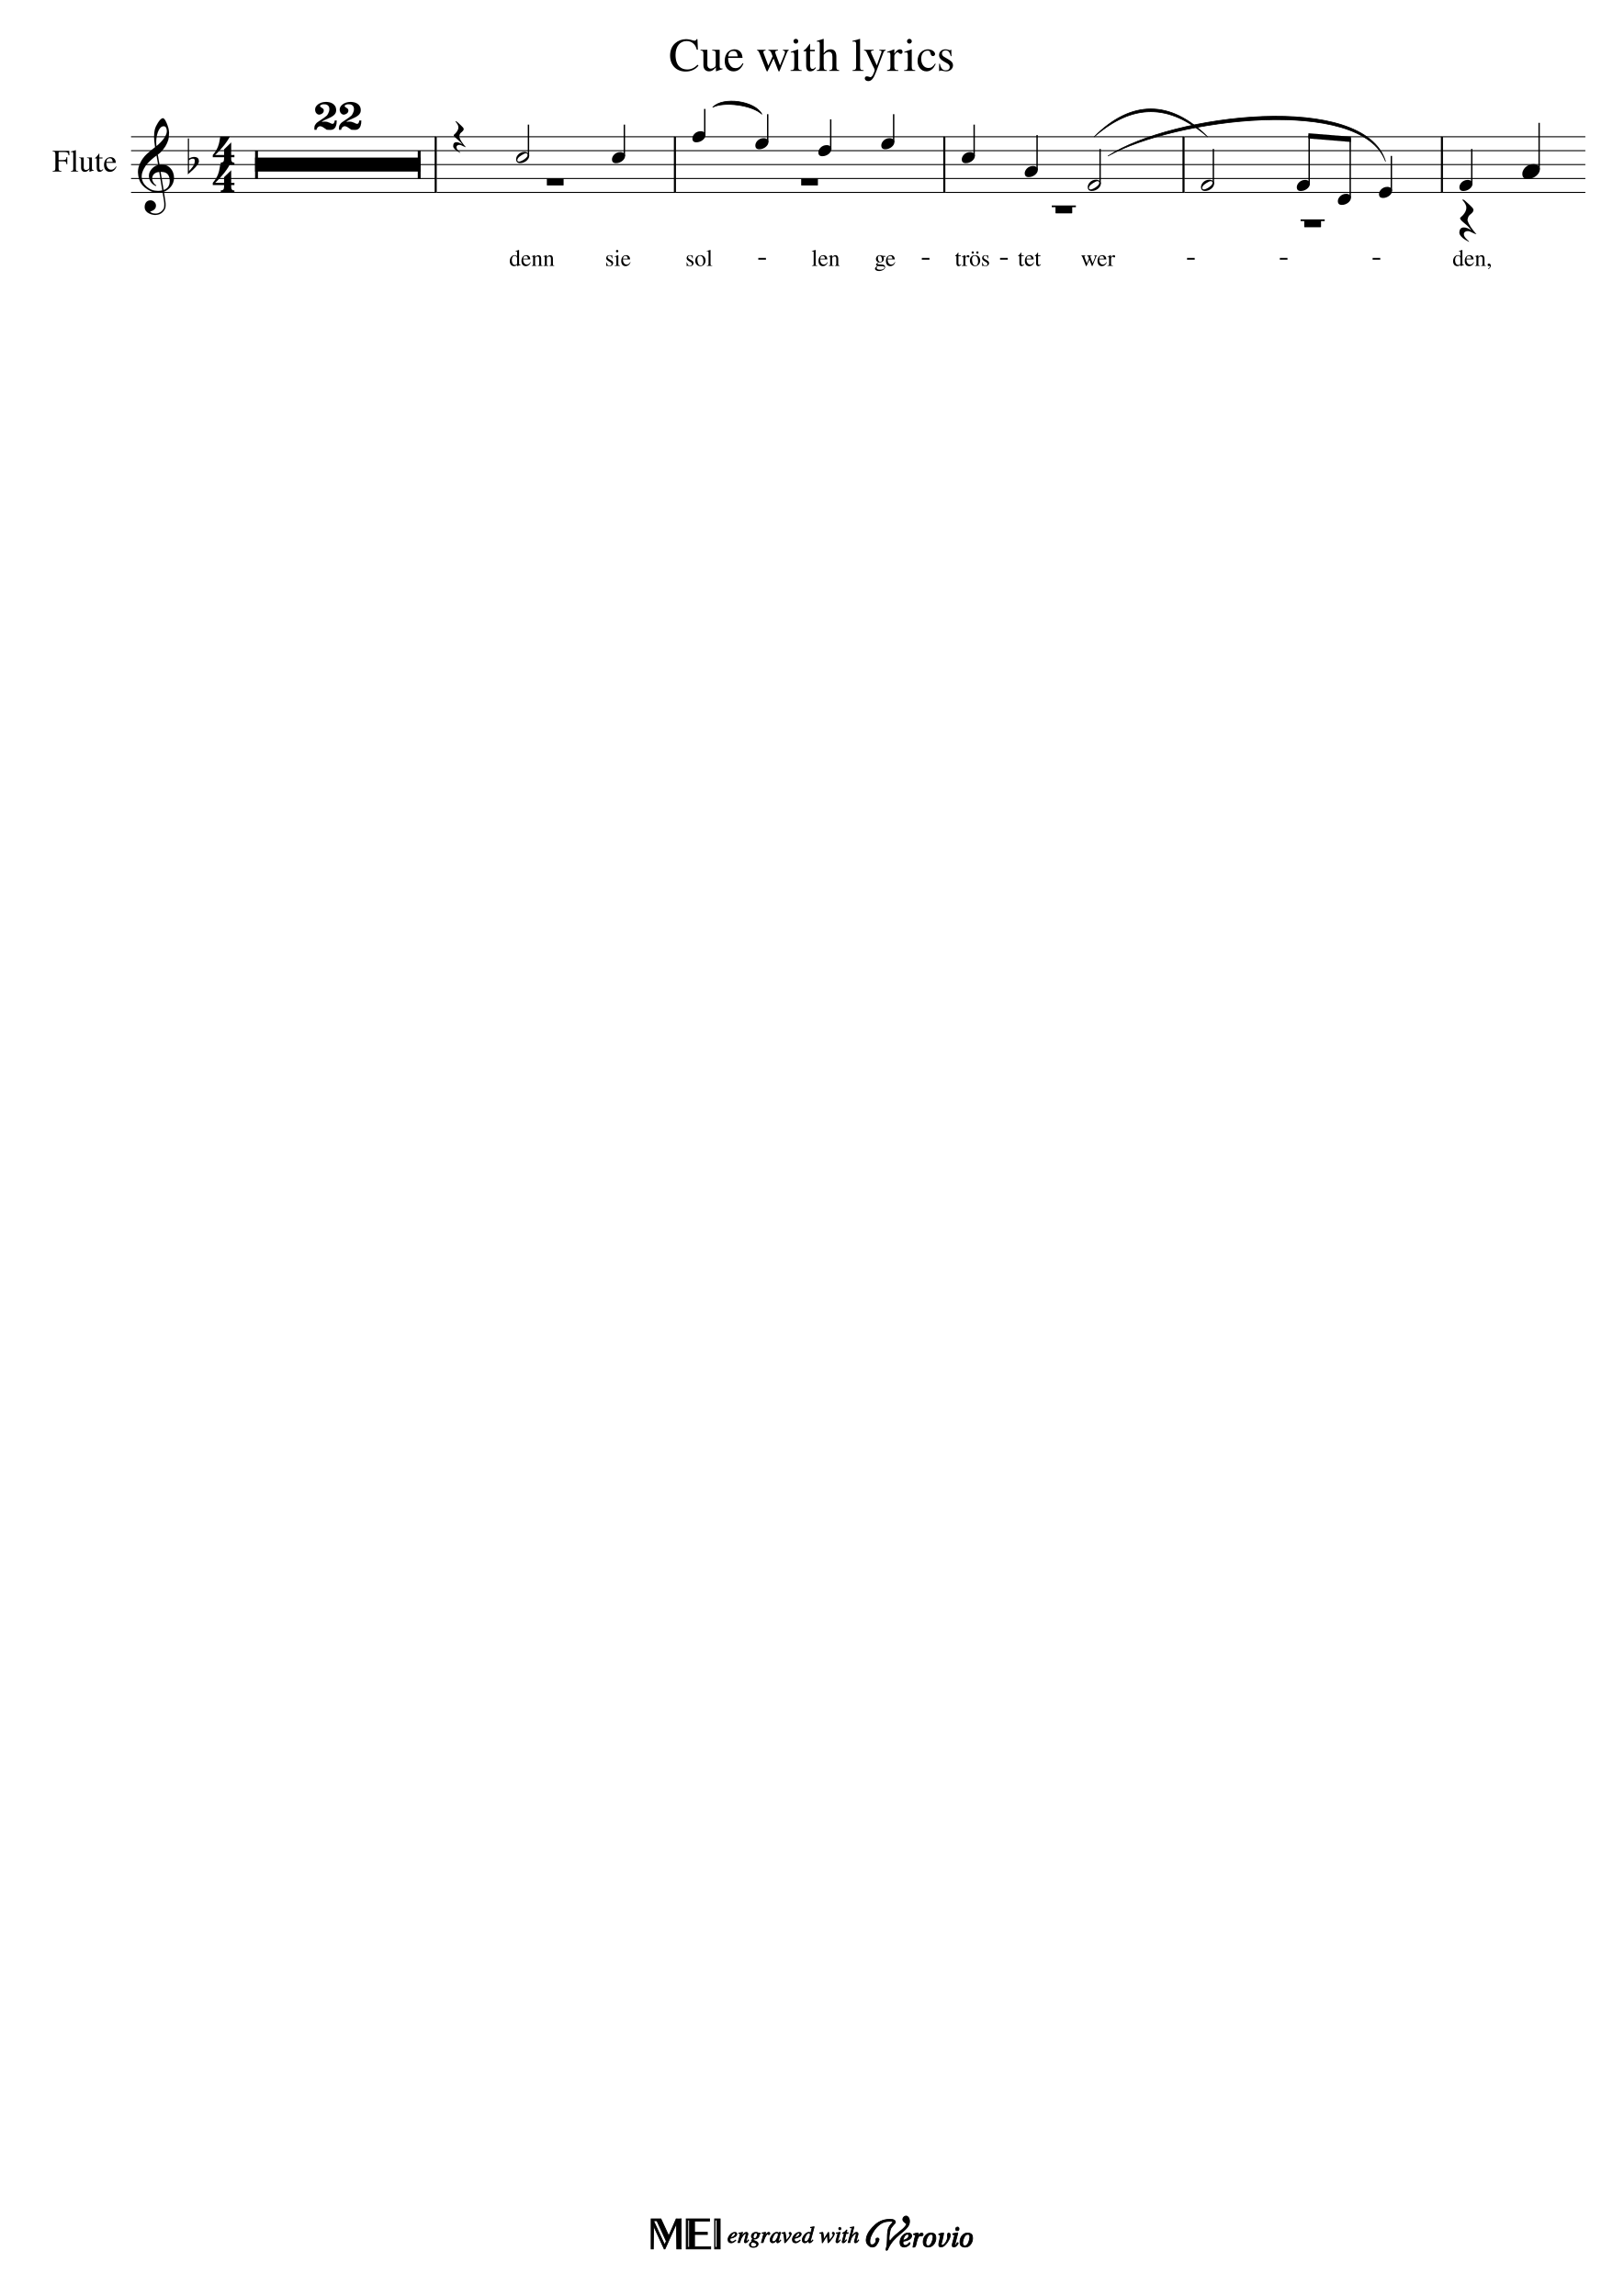
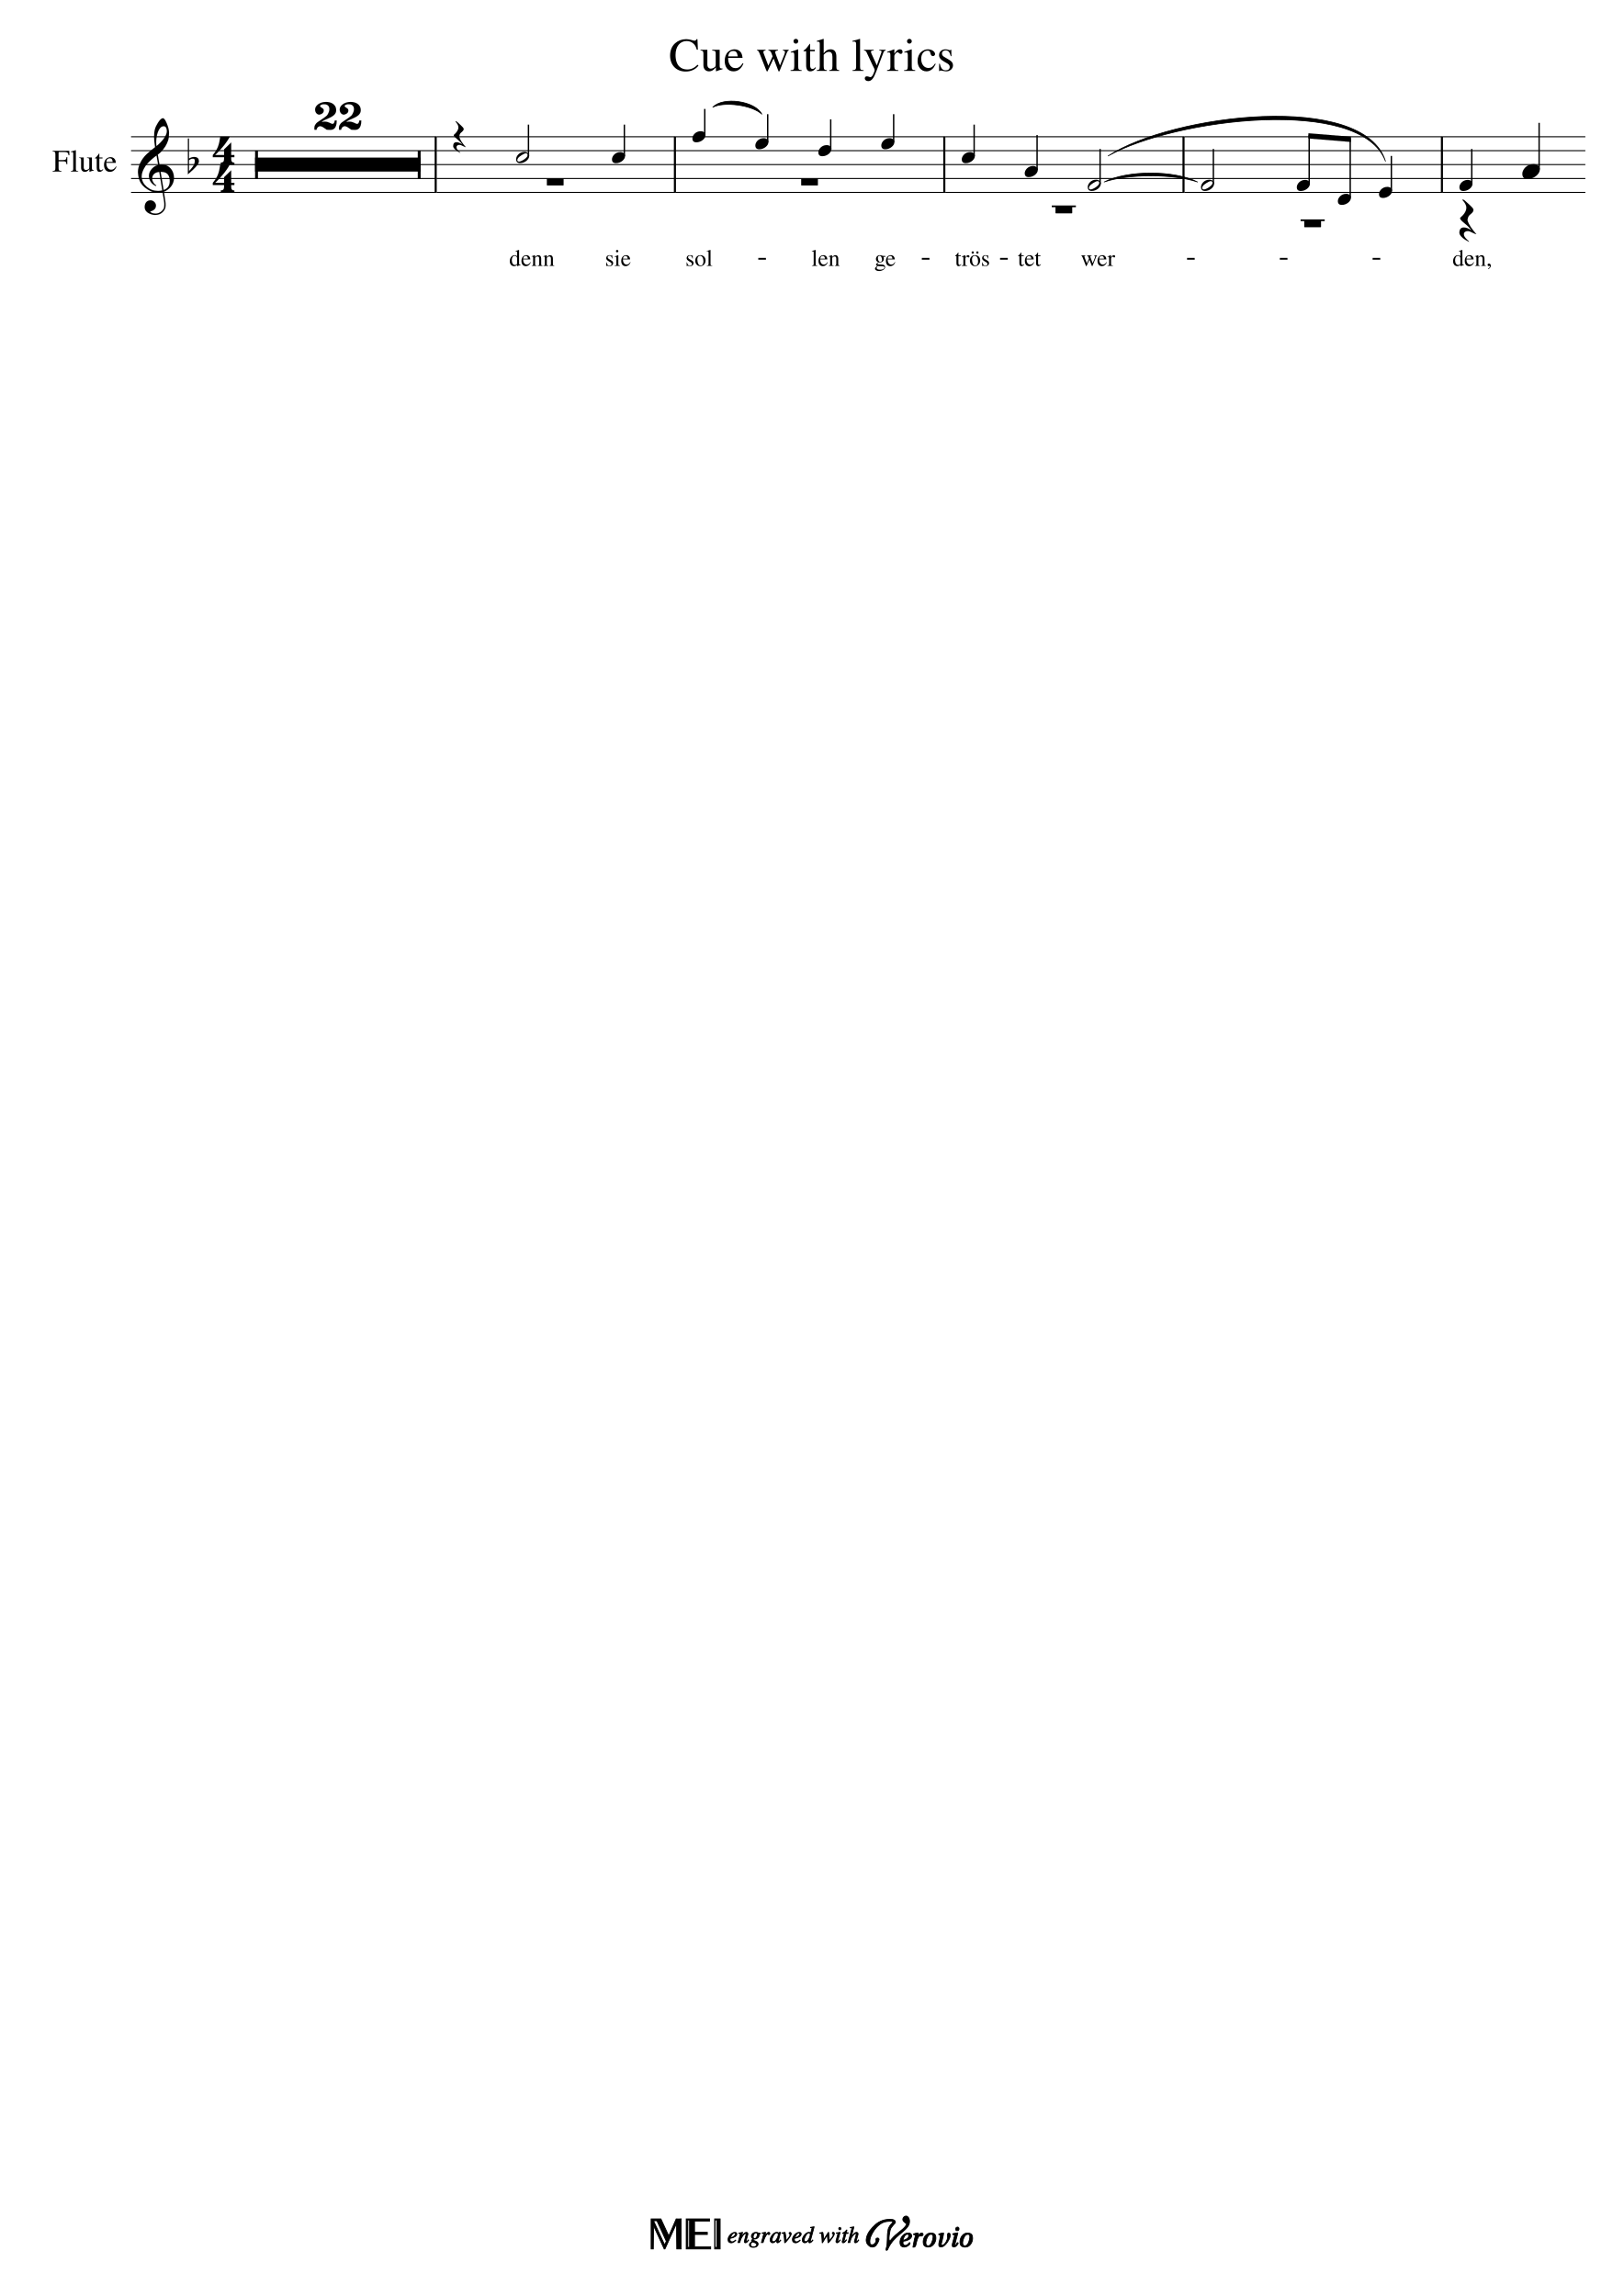
<svg xmlns="http://www.w3.org/2000/svg" xmlns:xlink="http://www.w3.org/1999/xlink" width="2100px" height="2970px" version="1.1" overflow="visible" id="docid">
  <defs>
    <g id="E050-docid">
      <path transform="scale(1,-1)" d="M441 -245c-23 -4 -48 -6 -76 -6c-59 0 -102 7 -130 20c-88 42 -150 93 -187 154c-26 44 -43 103 -48 176c0 6 -1 13 -1 19c0 54 15 111 45 170c29 57 65 106 110 148s96 85 153 127c-3 16 -8 46 -13 92c-4 43 -5 73 -5 89c0 117 16 172 69 257c34 54 64 82 89 82 c21 0 43 -30 69 -92s39 -115 41 -159v-15c0 -109 -21 -162 -67 -241c-13 -20 -63 -90 -98 -118c-13 -9 -25 -19 -37 -29l31 -181c8 1 18 2 28 2c58 0 102 -12 133 -35c59 -43 92 -104 98 -184c1 -7 1 -15 1 -22c0 -123 -87 -209 -181 -248c8 -57 17 -110 25 -162 c5 -31 6 -58 6 -80c0 -30 -5 -53 -14 -70c-35 -64 -88 -99 -158 -103c-5 0 -11 -1 -16 -1c-37 0 -72 10 -108 27c-50 24 -77 59 -80 105v11c0 29 7 55 20 76c18 28 45 42 79 44h6c49 0 93 -42 97 -87v-9c0 -51 -34 -86 -105 -106c17 -24 51 -36 102 -36c62 0 116 43 140 85 c9 16 13 41 13 74c0 20 -1 42 -5 67c-8 53 -18 106 -26 159zM461 939c-95 0 -135 -175 -135 -286c0 -24 2 -48 5 -71c50 39 92 82 127 128c40 53 60 100 60 140v8c-4 53 -22 81 -55 81h-2zM406 119l54 -326c73 25 110 78 110 161c0 7 0 15 -1 23c-7 95 -57 142 -151 142h-12 zM382 117c-72 -2 -128 -47 -128 -120v-7c2 -46 43 -99 75 -115c-3 -2 -7 -5 -10 -10c-70 33 -116 88 -123 172v11c0 68 44 126 88 159c23 17 49 29 78 36l-29 170c-21 -13 -52 -37 -92 -73c-50 -44 -86 -84 -109 -119c-45 -69 -67 -130 -67 -182v-13c5 -68 35 -127 93 -176 s125 -73 203 -73c25 0 50 3 75 9c-19 111 -36 221 -54 331z" />
    </g>
    <g id="E260-docid">
      <path transform="scale(1,-1)" d="M20 110c32 16 54 27 93 27c26 0 35 -3 54 -13c13 -7 24 -20 27 -38l4 -25c0 -28 -16 -57 -45 -89c-23 -25 -39 -44 -65 -68l-88 -79v644h20v-359zM90 106c-32 0 -48 -10 -70 -29v-194c31 31 54 59 71 84c21 32 32 59 32 84c0 9 1 16 1 20c0 14 -3 21 -11 30l-8 3z" />
    </g>
    <g id="E084-docid">
      <path transform="scale(1,-1)" d="M20 -78c84 97 114 180 134 329h170c-13 -32 -82 -132 -99 -151l-84 -97c-33 -36 -59 -63 -80 -81h162v102l127 123v-225h57v-39h-57v-34c0 -43 19 -65 57 -65v-34h-244v36c48 0 60 26 60 70v27h-203v39z" />
    </g>
    <g id="E082-docid">
      <path transform="scale(1,-1)" d="M124 -185c-18 0 -55 -14 -65 -65h-36l-3 30c0 25 6 45 18 63c11 19 22 30 39 43l121 82l37 29c15 11 27 29 38 54c12 24 18 47 18 70c0 40 -19 88 -94 88c-25 0 -32 0 -50 -8c-14 -5 -23 -12 -26 -22c3 -9 7 -15 10 -18l24 -17c12 -7 17 -11 27 -21c5 -7 7 -16 7 -27 c0 -12 0 -57 -79 -74c-30 0 -76 26 -76 94c0 66 81 135 197 135c72 0 181 -32 181 -150c0 -53 -32 -95 -113 -133l-91 -41c-26 -11 -45 -23 -57 -37l49 7c84 0 115 -41 148 -41c20 0 33 20 39 61h35c0 -152 -68 -168 -114 -168c-17 0 -65 0 -79 7h10l-28 17 c-49 37 -69 40 -87 42z" />
    </g>
    <g id="E4E5-docid">
      <path transform="scale(1,-1)" d="M107 292c-13 24 -30 49 -52 71c-1 1 0 2 0 3l-2 2c3 3 4 4 6 4c12 0 26 -7 40 -20s44 -40 89 -81c26 -24 28 -29 46 -47c4 -4 8 -9 10 -14c6 -8 8 -16 8 -27c0 -19 -12 -40 -36 -61c-28 -23 -49 -38 -61 -73c-4 -11 -7 -27 -10 -50c13 -43 34 -83 59 -121 c31 -47 59 -79 101 -129c-8 0 -26 7 -54 20l-62 29l-21 6l-23 1c-25 0 -45 -10 -60 -30l-4 -14l-1 -12c0 -33 20 -56 39 -78c8 -9 17 -18 26 -26c17 -15 27 -24 28 -30l-3 -3c-11 5 -19 10 -25 15c-9 3 -37 21 -45 26c-24 14 -45 32 -63 51c-19 21 -37 44 -37 71 c0 63 27 95 80 95c41 0 86 -18 136 -52c-19 26 -37 48 -55 66c-23 23 -48 44 -73 65c-28 23 -47 40 -58 53s-17 26 -18 39c75 64 113 125 113 183c0 27 -7 48 -18 68z" />
    </g>
    <g id="E0A3-docid">
      <path transform="scale(1,-1)" d="M278 64c0 22 -17 39 -43 39c-12 0 -26 -3 -41 -10c-85 -43 -165 -94 -165 -156c5 -25 15 -32 49 -32c67 11 200 95 200 159zM0 -36c0 68 73 174 200 174c66 0 114 -39 114 -97c0 -84 -106 -173 -218 -173c-64 0 -96 32 -96 96z" />
    </g>
    <g id="E0A4-docid">
      <path transform="scale(1,-1)" d="M0 -39c0 68 73 172 200 172c66 0 114 -37 114 -95c0 -84 -106 -171 -218 -171c-64 0 -96 30 -96 94z" />
    </g>
    <g id="E4E3-docid">
      <path transform="scale(1,-1)" d="M0 -115v105c0 9 1 10 10 10h280c9 0 10 -1 10 -10v-105c0 -9 -1 -10 -10 -10h-280c-9 0 -10 1 -10 10z" />
    </g>
  </defs>
  <style type="text/css">#docid g.ending, #docid g.fing, #docid g.reh, #docid g.tempo {font-weight:bold;}#docid g.dir, #docid g.dynam, #docid g.mNum {font-style:italic;}#docid g.label {font-weight:normal;}#docid ellipse, #docid path, #docid polygon, #docid polyline, #docid rect {stroke:currentColor}</style>
  <svg class="definition-scale" color="black" font-family="Times, serif" viewBox="0 0 21000 29700">
    <g class="page-margin" transform="translate(500, 500)">
      <g id="iJ6YNS9" class="mdiv pageMilestone" />
      <g id="j6ERYJ7" class="score pageMilestone" />
      <g id="k1IEHVL0" class="system">
        <g id="qDYJTQ7" class="label">
          <text x="1015" y="1719" text-anchor="end" font-size="0px">
            <tspan id="sCUC86R" class="text">
              <tspan font-size="405px">Flute</tspan>
            </tspan>
          </text>
        </g>
        <g id="z7D37WI" class="section systemMilestone" />
        <g id="qMAVTA3" class="measure">
          <g id="r1PB2UON" class="staff">
            <path d="M1195 1269 L5148 1269" stroke-width="13" />
            <path d="M1195 1449 L5148 1449" stroke-width="13" />
            <path d="M1195 1629 L5148 1629" stroke-width="13" />
            <path d="M1195 1809 L5148 1809" stroke-width="13" />
            <path d="M1195 1989 L5148 1989" stroke-width="13" />
            <g id="k1LPWQQF" class="clef">
              <use xlink:href="#E050-docid" transform="translate(1285, 1809) scale(0.72, 0.72)" />
            </g>
            <g id="m1TDVYRI" class="keySig">
              <g id="o1IZBEP3" class="keyAccid">
                <use xlink:href="#E260-docid" transform="translate(1930, 1629) scale(0.72, 0.72)" />
              </g>
            </g>
            <g id="q19NLTNO" class="meterSig">
              <use xlink:href="#E084-docid" transform="translate(2238, 1449) scale(0.72, 0.72)" />
              <use xlink:href="#E084-docid" transform="translate(2238, 1809) scale(0.72, 0.72)" />
            </g>
            <g id="s1PQPUF4" class="layer">
              <g id="t17CCI2Q" class="multiRest">
                <rect x="2800" y="1539" height="180" width="2140" />
                <rect x="2800" y="1449" height="360" width="36" />
                <rect x="4904" y="1449" height="360" width="36" />
                <use xlink:href="#E082-docid" transform="translate(3551, 999) scale(0.72, 0.72)" />
                <use xlink:href="#E082-docid" transform="translate(3869, 999) scale(0.72, 0.72)" />
              </g>
            </g>
          </g>
          <g id="p1KEW28H" class="barLine">
            <path d="M5135 1269 L5135 1989" stroke-width="27" />
          </g>
        </g>
        <g id="k1JVOWO3" class="measure">
          <g id="l168SLSU" class="staff">
            <path d="M5148 1269 L8242 1269" stroke-width="13" />
            <path d="M5148 1449 L8242 1449" stroke-width="13" />
            <path d="M5148 1629 L8242 1629" stroke-width="13" />
            <path d="M5148 1809 L8242 1809" stroke-width="13" />
            <path d="M5148 1989 L8242 1989" stroke-width="13" />
            <g id="m1I1R6XU" class="layer">
              <g id="n3L1BSY" class="rest">
                <use xlink:href="#E4E5-docid" transform="translate(5361, 1269) scale(0.54, 0.54)" />
              </g>
              <g id="n9vyh2j" class="note">
                <g class="notehead">
                  <use xlink:href="#E0A3-docid" transform="translate(6175, 1539) scale(0.54, 0.54)" />
                </g>
                <g id="g129QDJY" class="stem">
                  <path d="M6335 1518 L6335 1112" stroke-width="18" />
                </g>
                <g id="p6KLLMO" class="verse">
                  <g id="q4CA8UL" class="syl">
                    <text x="6085" y="2940" font-size="0px">
                      <tspan id="r10DL3CR" class="text">
                        <tspan font-size="303px">denn</tspan>
                      </tspan>
                    </text>
                  </g>
                </g>
              </g>
              <g id="nqlif06" class="note">
                <g class="notehead">
                  <use xlink:href="#E0A4-docid" transform="translate(7415, 1539) scale(0.54, 0.54)" />
                </g>
                <g id="hC2SL6C" class="stem">
                  <path d="M7575 1518 L7575 1112" stroke-width="18" />
                </g>
                <g id="tBZ62SV" class="verse">
                  <g id="uW4WKQ" class="syl">
                    <text x="7325" y="2940" font-size="0px">
                      <tspan id="vLC6GUE" class="text">
                        <tspan font-size="303px">sie</tspan>
                      </tspan>
                    </text>
                  </g>
                </g>
              </g>
            </g>
            <g id="w1KCUVGJ" class="layer">
              <g id="xGUU4JQ" class="mRest">
                <use xlink:href="#E4E3-docid" transform="translate(6573, 1809) scale(0.72, 0.72)" />
              </g>
            </g>
          </g>
          <g id="j180F7IU" class="barLine">
            <path d="M8229 1269 L8229 1989" stroke-width="27" />
          </g>
        </g>
        <g id="o1FK4NGH" class="measure">
          <g id="p1AX0ZDE" class="staff">
            <path d="M8242 1269 L11726 1269" stroke-width="13" />
            <path d="M8242 1449 L11726 1449" stroke-width="13" />
            <path d="M8242 1629 L11726 1629" stroke-width="13" />
            <path d="M8242 1809 L11726 1809" stroke-width="13" />
            <path d="M8242 1989 L11726 1989" stroke-width="13" />
            <g id="qI1DT7K" class="layer">
              <g id="nykt4hm" class="note">
                <g class="notehead">
                  <use xlink:href="#E0A4-docid" transform="translate(8455, 1269) scale(0.54, 0.54)" />
                </g>
                <g id="iCRV6B9" class="stem">
                  <path d="M8615 1248 L8615 909" stroke-width="18" />
                </g>
                <g id="s1HUMGE0" class="verse">
                  <g id="t1YD0KSR" class="syl">
                    <text x="8365" y="2940" font-size="0px">
                      <tspan id="u1XWY667" class="text">
                        <tspan font-size="303px">sol</tspan>
                      </tspan>
                    </text>
                    <rect x="9308" y="2837" height="22" width="98" />
                  </g>
                </g>
              </g>
              <g id="niwzbya" class="note">
                <g class="notehead">
                  <use xlink:href="#E0A4-docid" transform="translate(9269, 1359) scale(0.54, 0.54)" />
                </g>
                <g id="jK93DIH" class="stem">
                  <path d="M9429 1338 L9429 977" stroke-width="18" />
                </g>
              </g>
              <g id="noxjmdh" class="note">
                <g class="notehead">
                  <use xlink:href="#E0A4-docid" transform="translate(10084, 1449) scale(0.54, 0.54)" />
                </g>
                <g id="k1R1N4ZF" class="stem">
                  <path d="M10244 1428 L10244 1044" stroke-width="18" />
                </g>
                <g id="x1AFQIG0" class="verse">
                  <g id="y1K98ZB7" class="syl">
                    <text x="9994" y="2940" font-size="0px">
                      <tspan id="z1M5W8JL" class="text">
                        <tspan font-size="303px">len</tspan>
                      </tspan>
                    </text>
                  </g>
                </g>
              </g>
              <g id="nz789s3" class="note">
                <g class="notehead">
                  <use xlink:href="#E0A4-docid" transform="translate(10898, 1359) scale(0.54, 0.54)" />
                </g>
                <g id="l1VLE7T4" class="stem">
                  <path d="M11058 1338 L11058 977" stroke-width="18" />
                </g>
                <g id="bGR56S9" class="verse">
                  <g id="c10PAP45" class="syl">
                    <text x="10808" y="2940" font-size="0px">
                      <tspan id="dPPZBXY" class="text">
                        <tspan font-size="303px">ge</tspan>
                      </tspan>
                    </text>
                    <rect x="11423" y="2837" height="22" width="98" />
                  </g>
                </g>
              </g>
            </g>
            <g id="e6C4ZMJ" class="layer">
              <g id="fA9N9Z2" class="mRest">
                <use xlink:href="#E4E3-docid" transform="translate(9862, 1809) scale(0.72, 0.72)" />
              </g>
            </g>
          </g>
          <g id="gB13UK1" class="slur">
            <path d="M8719,887 C8850,746 9266,805 9353,977 C9232,861 8868,810 8719,887" stroke-width="9" stroke-linecap="round" stroke-linejoin="round" />
          </g>
          <g id="n2N7U24" class="barLine">
            <path d="M11713 1269 L11713 1989" stroke-width="27" />
          </g>
        </g>
        <g id="xIG9TQU" class="measure">
          <g id="y1NKD124" class="staff">
            <path d="M11726 1269 L14820 1269" stroke-width="13" />
            <path d="M11726 1449 L14820 1449" stroke-width="13" />
            <path d="M11726 1629 L14820 1629" stroke-width="13" />
            <path d="M11726 1809 L14820 1809" stroke-width="13" />
            <path d="M11726 1989 L14820 1989" stroke-width="13" />
            <g id="z1K4OJSQ" class="layer">
              <g id="ndl5g0w" class="note">
                <g class="notehead">
                  <use xlink:href="#E0A4-docid" transform="translate(11939, 1539) scale(0.54, 0.54)" />
                </g>
                <g id="mXBCZW0" class="stem">
                  <path d="M12099 1518 L12099 1112" stroke-width="18" />
                </g>
                <g id="b1AYFJ9P" class="verse">
                  <g id="cUUYDUG" class="syl">
                    <text x="11849" y="2940" font-size="0px">
                      <tspan id="d17EWFLB" class="text">
                        <tspan font-size="303px">trös</tspan>
                      </tspan>
                    </text>
                    <rect x="12435" y="2837" height="22" width="98" />
                  </g>
                </g>
              </g>
              <g id="n1e8nzg" class="note">
                <g class="notehead">
                  <use xlink:href="#E0A4-docid" transform="translate(12753, 1719) scale(0.54, 0.54)" />
                </g>
                <g id="nRPC776" class="stem">
                  <path d="M12913 1698 L12913 1247" stroke-width="18" />
                </g>
                <g id="fXQFU55" class="verse">
                  <g id="g11K35MU" class="syl">
                    <text x="12663" y="2940" font-size="0px">
                      <tspan id="h1NRSQV" class="text">
                        <tspan font-size="303px">tet</tspan>
                      </tspan>
                    </text>
                  </g>
                </g>
              </g>
              <g id="nwtm2q3" class="note">
                <g class="notehead">
                  <use xlink:href="#E0A3-docid" transform="translate(13568, 1899) scale(0.54, 0.54)" />
                </g>
                <g id="oJ6SXFO" class="stem">
                  <path d="M13728 1878 L13728 1427" stroke-width="18" />
                </g>
                <g id="jF89DCD" class="verse">
                  <g id="k1FISYPL" class="syl">
                    <text x="13478" y="2940" font-size="0px">
                      <tspan id="l1ABBN8W" class="text">
                        <tspan font-size="303px">wer</tspan>
                      </tspan>
                    </text>
                    <rect x="14853" y="2837" height="22" width="98" />
                    <rect x="16053" y="2837" height="22" width="98" />
                    <rect x="17253" y="2837" height="22" width="98" />
                  </g>
                </g>
              </g>
            </g>
            <g id="m12P1BRU" class="layer">
              <g id="nDW87ZK" class="mRest">
                <use xlink:href="#E4E3-docid" transform="translate(13151, 2169) scale(0.72, 0.72)" />
                <g class="ledgerLines">
                  <path d="M13103 2169 L13415 2169" stroke-width="22" />
                </g>
              </g>
            </g>
          </g>
          <g id="o1QUDUF9" class="slur">
            <path d="M13832,1517 C14668,972 17140,679 17419,1586 C17104,735 14690,1034 13832,1517" stroke-width="9" stroke-linecap="round" stroke-linejoin="round" />
          </g>
          <g id="p1YCXJ73" class="tie">
-             <path d="M13652,1269 C14130,789 14638,789 15117,1269 C14618,837 14150,837 13652,1269" stroke-width="9" stroke-linecap="round" stroke-linejoin="round" />
+             <path d="M13781,1854 C14077,1700 14689,1700 14988,1854 C14679,1748 14087,1748 13781,1854" stroke-width="9" stroke-linecap="round" stroke-linejoin="round" />
          </g>
          <g id="wGMJNIQ" class="barLine">
            <path d="M14807 1269 L14807 1989" stroke-width="27" />
          </g>
        </g>
        <g id="g1KFOIT4" class="measure">
          <g id="h17DYZX0" class="staff">
            <path d="M14820 1269 L18162 1269" stroke-width="13" />
            <path d="M14820 1449 L18162 1449" stroke-width="13" />
            <path d="M14820 1629 L18162 1629" stroke-width="13" />
            <path d="M14820 1809 L18162 1809" stroke-width="13" />
            <path d="M14820 1989 L18162 1989" stroke-width="13" />
            <g id="iYKBRTA" class="layer">
              <g id="n2897jx" class="note">
                <g class="notehead">
                  <use xlink:href="#E0A3-docid" transform="translate(15033, 1899) scale(0.54, 0.54)" />
                </g>
                <g id="p1QCCEBT" class="stem">
                  <path d="M15193 1878 L15193 1427" stroke-width="18" />
                </g>
              </g>
              <g id="k1T19TKF" class="beam">
                <polygon points="16423,1224 16972,1269 16972,1336 16423,1291" />
                <g id="l1PFW989" class="note">
                  <g class="notehead">
                    <use xlink:href="#E0A4-docid" transform="translate(16272, 1899) scale(0.54, 0.54)" />
                  </g>
                  <g id="qUUE48B" class="stem">
                    <path d="M16432 1878 L16432 1242" stroke-width="18" />
                  </g>
                </g>
                <g id="mZHS5GY" class="note">
                  <g class="notehead">
                    <use xlink:href="#E0A4-docid" transform="translate(16803, 2079) scale(0.54, 0.54)" />
                  </g>
                  <g id="r1YGWKIT" class="stem">
                    <path d="M16963 2058 L16963 1287" stroke-width="18" />
                  </g>
                </g>
              </g>
              <g id="nqmeeg0" class="note">
                <g class="notehead">
                  <use xlink:href="#E0A4-docid" transform="translate(17335, 1989) scale(0.54, 0.54)" />
                </g>
                <g id="s17G2NIL" class="stem">
                  <path d="M17495 1968 L17495 1517" stroke-width="18" />
                </g>
              </g>
            </g>
            <g id="o111T1LZ" class="layer">
              <g id="pT5D48Z" class="mRest">
                <use xlink:href="#E4E3-docid" transform="translate(16369, 2349) scale(0.72, 0.72)" />
                <g class="ledgerLines">
                  <path d="M16321 2349 L16633 2349" stroke-width="22" />
                </g>
              </g>
            </g>
          </g>
          <g id="f1JDRXJZ" class="barLine">
            <path d="M18149 1269 L18149 1989" stroke-width="27" />
          </g>
        </g>
        <g id="g17KQSJU" class="measure">
          <g id="h18PHIL1" class="staff">
            <path d="M18162 1269 L20004 1269" stroke-width="13" />
            <path d="M18162 1449 L20004 1449" stroke-width="13" />
            <path d="M18162 1629 L20004 1629" stroke-width="13" />
            <path d="M18162 1809 L20004 1809" stroke-width="13" />
            <path d="M18162 1989 L20004 1989" stroke-width="13" />
            <g id="i1TAKH1G" class="layer">
              <g id="j1C6XQGU" class="rest">
                <use xlink:href="#E4E5-docid" transform="translate(18375, 2349) scale(0.72, 0.72)" />
              </g>
              <g id="kOO13SU" class="note">
                <g class="notehead">
                  <use xlink:href="#E0A4-docid" transform="translate(19189, 1719) scale(0.72, 0.72)" />
                </g>
                <g id="t1VW8W2B" class="stem">
                  <path d="M19406 1691 L19406 1089" stroke-width="18" />
                </g>
              </g>
            </g>
            <g id="l1VXDX1L" class="layer">
              <g id="n241t59" class="note">
                <g class="notehead">
                  <use xlink:href="#E0A4-docid" transform="translate(18375, 1899) scale(0.54, 0.54)" />
                </g>
                <g id="u16TMKTT" class="stem">
                  <path d="M18535 1878 L18535 1427" stroke-width="18" />
                </g>
                <g id="nV8WBSJ" class="verse">
                  <g id="o1EH99DI" class="syl">
                    <text x="18285" y="2940" font-size="0px">
                      <tspan id="p1UGVI2M" class="text">
                        <tspan font-size="303px">den,</tspan>
                      </tspan>
                    </text>
                  </g>
                </g>
              </g>
            </g>
          </g>
          <g id="f6JFDRE" class="barLine" />
        </g>
        <g id="z1QJ3S81" class="systemMilestoneEnd z7D37WI" />
      </g>
      <g id="a1E3R0GN" class="pageMilestoneEnd j6ERYJ7" />
      <g id="b1EA8UT5" class="pageMilestoneEnd iJ6YNS9" />
      <g id="i1XSOJO1" class="pgHead autogenerated">
        <text font-size="0px">
          <tspan id="j1IVRL9E" class="rend" x="10000" y="417" text-anchor="middle">
            <tspan id="k1BCYHVL" class="rend">
              <tspan id="l1O08223" class="text">
                <tspan font-size="607px">Cue with lyrics</tspan>
              </tspan>
            </tspan>
          </tspan>
        </text>
      </g>
      <g id="cG8TSH7" class="pgFoot autogenerated">
        <g id="dAZ1II0" class="fig">
          <g class="svg" transform="translate(7750, 28099) scale(10, 10)">
            <g>
              <path fill="#000000" d="M 17.113,49.265 V 10.368 h 12.697 c 3.289,7.337 6.713,14.61 10.127,21.889 3.42,-7.485 6.256,-14.205 9.589,-21.91 2.436,0.104 4.317,0.085 6.484,-0.058 V 49.264 H 50.274 C 50.145,38.356 50.016,27.448 49.887,16.54 45.003,27.315 39.967,38.434 35.084,49.209 34.679,49.344 34.427,49.136 34.022,49.271 29.466,39.331 24.91,29.391 20.354,19.451 20.224,29.389 20.095,39.327 19.965,49.264 H 17.113 Z M 36.754,39.325 C 32.721,30.513 28.688,21.701 24.655,12.889 22.531,12.751 22.657,12.71 20.714,12.814 v 0.966 c 4.613,9.998 9.609,20.749 13.873,30.082 0.722,-1.513 1.445,-3.025 2.167,-4.538 z m 25.738,9.94 c 0,-12.966 0,-25.931 0,-38.897 10.084,0 20.169,0 30.253,0 0,0.96 0,1.921 0,2.881 -6.483,0 -12.966,0 -19.448,0 0,4.802 0,9.604 0,14.406 5.522,0 11.045,0 16.567,0 0,0.96 0,1.921 0,2.881 -5.522,0 -11.045,0 -16.567,0 0,5.282 0,10.565 0,15.847 6.963,0 13.926,0 20.889,0 0,0.96 0,1.921 0,2.881 -10.565,0 -21.129,0 -31.694,0 z m 4.322,-2.161 c 0,-11.765 0,-23.53 0,-35.295 -0.72,0 -1.441,0 -2.161,0 0,11.765 0,23.53 0,35.295 0.72,0 1.441,0 2.161,0 z m 32.414,2.161 c 0,-12.966 0,-25.931 0,-38.897 2.401,0 4.802,0 7.203,0 0,12.966 0,25.931 0,38.897 -2.401,0 -4.802,0 -7.203,0 z m 2.881,-2.161 c 0,-11.765 0,-23.53 0,-35.295 -0.72,0 -1.441,0 -2.161,0 0,11.765 0,23.53 0,35.295 0.72,0 1.441,0 2.161,0 z" />
              <path fill="#000000" d="m 346.3,6.7 c -3.1,0.5 -4.9,4.4 -2.7,6.8 1.2,1.4 2.7,2.4 4.1,3.5 -2.4,5.3 -7.7,8.3 -11.9,12.1 -3.7,2.8 -7,6.2 -9.7,9.9 -2.2,-0.8 -0.915,-7.719 -0.627,-9.5 0.288,-1.781 0.727,-6.4 2.927,-8.7 1.3,-1.9 3,-3.5 4.5,-5.2 1.2,-3.4 -3.2,-4.9 -5.8,-4.6 -7.3,-0.5 -14.6,2 -20,6.8 -5,4.6 -10,10.1 -11.5,17 -0.9,3.5 -0.2,7.5 2.8,9.9 2.5,2.8 7.4,2.9 9.8,-0.2 1.7,-2.3 3.2,-4.8 3.8,-7.6 -0.1,-2.6 -4.4,-2.3 -4.3,0.2 1.2,2.4 -0.9,4.7 -2.7,6.2 -1.7,0.9 -4.7,0.7 -4.8,-1.7 -1,-5.8 2.1,-11.3 5.2,-16.1 4,-5.8 9.8,-11.2 17.2,-11.8 1.6,0 8.1,-1.2 6.8,1.4 -2.8,2.8 -5.6,6.1 -6,10.3 -1.6,7.7 0.1,15.7 -2.3,23.2 -1.1,3.9 2,2.6 2.5,0.2 3.3,-7.4 8.9,-13.4 15.1,-18.5 4.2,-3.9 9.5,-7.1 11.9,-12.6 1.3,-3.6 1.2,-9 -2.7,-10.9 -0.504,-0.177 -1.07,-0.165 -1.6,-0.1 z m 66,14.5 c -2,0.8 -1.8,4.9 0.8,4.4 3.4,0.4 2.9,-6.2 -0.8,-4.4 z m 0.6,7.3 c -1.3,0.5 -7.6,0.5 -5.4,2.2 4,-0.3 0.7,4.5 0.6,6.7 -0.4,2.9 -2.4,5.9 -1.2,8.8 2.7,1.7 5.6,-0.8 6.8,-3.2 1.6,-1.4 -0.5,-3 -1.2,-0.9 -0.4,0.8 -2.4,3.5 -2.6,1.8 1.1,-5 2.7,-9.9 3.9,-14.9 l -0.1,-0.5 h -0.9 z m -65.1,0.2 c -6.5,1.6 -10.5,9.5 -8.2,15.7 2.1,3.4 7.4,2.9 10.1,0.4 2,-0.2 3.6,-5.3 1,-3.4 -1.4,2 -4,4.2 -6.5,2.8 -2.2,-1.9 -1.9,-5.7 1.7,-5.3 3.1,-0.9 6.9,-2.1 8.1,-5.5 0.9,-2.7 -1.6,-5.2 -4.3,-4.8 h -1.1 -0.7 z m 13.6,0 c -2.2,0 -8.5,1.8 -2.9,2.3 0.9,1.9 -1,4.9 -1.1,7.2 -0.5,2.9 -1.4,5.7 -1.7,8.7 3.7,0.7 3.8,-2.6 4.4,-5.3 0.9,-3.3 1.6,-7 4.1,-9.5 2.4,1.6 6.8,-0.7 3.7,-3.4 -2.9,-0.5 -4.8,2.4 -6.2,4.3 0,-1.2 2.4,-5 -0.2,-4.3 z m 15.8,0 c -6.4,1.3 -9.6,9.1 -7.7,14.9 1.9,4 7.7,3.9 11,1.7 4.1,-3 6,-8.9 4.4,-13.7 -1.3,-3 -4.8,-3.2 -7.6,-3 z m 17,0 c -2.3,0 -8.8,1.9 -3,2.4 0.4,2.5 -1,5.7 -1.4,8.4 -0.7,2.4 -1.8,7.5 2.1,7.2 3.8,-0.1 6.5,-3.5 8.5,-6.3 2,-3.2 4.5,-7 3.3,-10.9 -3.7,-3 -3.6,2.6 -3.1,5.1 -0.7,3.8 -2.7,7.9 -6.2,9.8 -3.6,0.6 -1,-4.3 -0.8,-6.1 0.6,-3.2 1.6,-6.3 1.9,-9.5 h -1.1 z m 30.6,0 c -6.3,1.2 -9.5,8.9 -7.8,14.7 1.5,4 7.2,4.2 10.5,2.4 4.6,-2.8 6.6,-9.3 4.8,-14.3 -1.4,-2.8 -4.8,-3 -7.5,-2.8 z m -75.4,1.7 c 2.1,1.5 0.2,4.7 -1.6,5.7 -1.1,0.4 -5.5,3.4 -4.6,0.7 0.8,-2.7 2.2,-6.2 5.3,-6.6 l 0.9,0.1 z m 30.8,0 c 2.6,1.5 1.3,5.2 0.8,7.6 -0.8,2.7 -1.9,5.9 -4.7,7.1 -5.1,0.8 -4,-5.8 -2.8,-8.8 1,-2.8 3,-6.8 6.7,-5.8 z m 47.1,-0.1 c 2.9,0.7 2,4.7 1.5,6.8 -0.7,3 -1.8,6.7 -5,8 -4.7,0.8 -4,-5.1 -3,-7.9 0.9,-3 2.7,-7.3 6.5,-6.8 z" />
              <g>
                <path d="m 116.566,37.118 q 0,-3.252 2.93,-6.299 2.9,-3.047 5.991,-3.047 1.143,0 1.816,0.527 0.674,0.527 0.674,1.567 0,2.109 -2.476,3.618 -2.461,1.494 -5.186,1.831 l -0.835,0.103 q -0.19,0.601 -0.264,0.967 -0.073,0.352 -0.073,0.894 0,1.289 0.835,2.007 0.85,0.718 2.007,0.718 1.099,0 2.329,-0.732 0.703,-0.425 2.036,-1.523 l 0.381,0.337 q -0.659,0.835 -1.89,1.714 -2.183,1.567 -4.38,1.567 -1.553,0 -2.725,-1.099 -1.172,-1.099 -1.172,-3.149 z m 3.12,-2.358 q 2.798,-0.41 4.556,-1.963 Q 126,31.229 126,29.691 q 0,-0.557 -0.264,-0.879 -0.264,-0.337 -0.776,-0.337 -0.952,0 -1.875,0.82 -0.908,0.806 -1.641,1.831 -0.776,1.201 -1.23,2.3 -0.249,0.586 -0.527,1.333 z" />
                <path d="m 129.472,41 2.534,-9.053 q 0.322,-1.143 0.366,-1.377 0.059,-0.249 0.059,-0.527 0,-0.425 -0.249,-0.659 -0.234,-0.249 -0.938,-0.249 -0.176,0 -0.352,0.029 -0.161,0.015 -0.366,0.044 v -0.498 q 0.952,-0.146 1.348,-0.22 0.41,-0.073 0.879,-0.176 l 2.622,-0.571 q 0.088,0.059 0.117,0.132 l -1.948,6.299 q 1.787,-2.739 2.988,-4.072 2.109,-2.358 3.779,-2.358 0.645,0 1.113,0.249 0.894,0.483 0.894,1.743 0,0.352 -0.073,0.732 -0.073,0.381 -0.19,0.82 l -1.919,7.017 q -0.059,0.22 -0.132,0.542 -0.073,0.308 -0.073,0.439 0,0.22 0.103,0.396 0.103,0.176 0.337,0.176 0.381,0 0.879,-0.439 0.498,-0.454 1.626,-1.919 l 0.425,0.381 q -1.201,1.626 -1.904,2.285 -1.201,1.157 -2.3,1.157 -0.498,0 -0.967,-0.322 -0.454,-0.337 -0.454,-1.201 0,-0.249 0.029,-0.527 0.044,-0.278 0.103,-0.483 l 1.846,-7.119 q 0.146,-0.586 0.19,-0.952 0.059,-0.381 0.059,-0.542 0,-0.352 -0.176,-0.601 -0.161,-0.264 -0.586,-0.264 -1.099,0 -2.769,1.992 -0.981,1.187 -1.992,2.827 -0.776,1.274 -1.23,2.49 Q 132.709,37.821 131.742,41 Z" />
                <path d="m 149.13,33.5 q 0,0.908 0.278,1.45 0.469,0.894 1.685,0.894 1.318,0 2.344,-1.67 1.04,-1.685 1.04,-3.706 0,-0.967 -0.425,-1.509 -0.425,-0.557 -1.274,-0.557 -1.641,0 -2.651,1.743 -0.996,1.743 -0.996,3.354 z m 0.513,13.066 q 1.743,0 2.886,-0.835 1.157,-0.835 1.157,-1.992 0,-0.879 -0.601,-1.479 -0.322,-0.322 -1.04,-0.688 -0.601,-0.293 -2.036,-0.835 -1.421,-0.557 -1.641,-0.557 -0.381,0 -1.479,1.011 -1.099,1.025 -1.099,2.314 0,1.948 1.685,2.681 0.879,0.381 2.168,0.381 z m -5.479,-2.681 q 0,-1.099 0.835,-2.095 0.85,-0.981 2.681,-1.963 -0.366,-0.234 -0.601,-0.483 -0.234,-0.264 -0.234,-0.688 0,-0.601 0.835,-1.377 0.469,-0.439 1.523,-1.157 -0.938,-0.352 -1.611,-0.996 -0.82,-0.864 -0.82,-2.241 0,-2.212 1.729,-3.677 1.729,-1.465 4.277,-1.465 1.333,0 2.256,0.425 0.923,0.41 1.084,0.688 h 1.978 v 1.172 h -1.494 q 0.088,0.322 0.132,0.586 0.044,0.264 0.044,0.747 0,2.373 -1.846,3.735 -1.831,1.362 -3.955,1.362 -0.22,0 -0.41,-0.015 -0.19,-0.029 -0.469,-0.088 -0.22,0 -0.601,0.425 -0.396,0.425 -0.396,0.762 0,0.498 3.223,1.699 3.208,1.216 3.208,3.56 0,1.758 -1.611,3.076 -1.611,1.333 -4.863,1.333 -2.256,0 -3.574,-0.967 -1.318,-0.967 -1.318,-2.358 z" />
                <path d="m 165.038,27.67 q 0.132,0 0.176,0.088 0.059,0.073 0.059,0.176 -0.015,0.146 -0.029,0.22 l -1.465,5.669 0.322,-0.63 q 1.055,-2.065 2.461,-3.765 1.421,-1.714 2.695,-1.714 0.688,0 1.055,0.454 0.381,0.454 0.381,1.04 0,0.659 -0.381,1.099 -0.366,0.425 -1.025,0.425 -0.454,0 -0.688,-0.176 -0.234,-0.176 -0.366,-0.41 l -0.176,-0.322 q -0.059,-0.088 -0.146,-0.132 -0.073,-0.059 -0.19,-0.059 -0.571,0 -1.655,1.597 -1.069,1.597 -1.919,3.457 -0.513,1.128 -1.143,2.988 Q 162.606,38.847 161.947,41 h -2.256 l 2.432,-8.818 q 0.205,-0.762 0.322,-1.362 0.132,-0.601 0.132,-0.981 0,-0.439 -0.22,-0.674 -0.22,-0.234 -0.762,-0.234 -0.176,0 -0.439,0.029 -0.264,0.029 -0.63,0.073 v -0.483 l 0.586,-0.117 q 1.143,-0.234 2.49,-0.498 1.362,-0.264 1.436,-0.264 z" />
                <path d="m 181.518,30.424 q 0,-1.055 -0.483,-1.553 -0.483,-0.498 -1.172,-0.498 -2.388,0 -4.438,3.662 -1.802,3.223 -1.802,5.552 0,1.172 0.498,1.714 0.513,0.527 1.26,0.527 2.212,0 4.263,-3.56 1.875,-3.237 1.875,-5.845 z m -1.831,-2.71 q 1.157,0 1.787,0.601 0.337,0.322 0.527,0.85 l 0.073,0.205 0.322,-1.113 q 0.059,-0.19 0.103,-0.249 0.044,-0.073 0.205,-0.088 l 1.655,-0.19 q 0.132,0 0.146,0.059 0.029,0.044 0,0.176 -0.059,0.19 -0.088,0.308 -0.029,0.103 -0.088,0.308 l -1.348,5.244 q -0.439,1.714 -0.747,2.959 -0.542,2.256 -0.542,2.578 0,0.205 0.103,0.308 0.117,0.088 0.278,0.088 0.132,0 0.278,-0.088 0.161,-0.088 0.381,-0.264 l 0.249,-0.205 q 0.117,-0.103 0.264,-0.234 0.146,-0.146 0.352,-0.352 l 0.908,-0.938 0.352,0.308 q -1.523,1.948 -2.446,2.651 -0.923,0.688 -1.758,0.688 -0.542,0 -0.85,-0.381 -0.293,-0.381 -0.293,-0.952 0,-0.527 0.19,-1.509 0.205,-0.996 0.396,-1.67 -0.264,0.439 -0.894,1.289 -0.615,0.835 -1.523,1.626 -1.069,0.952 -2.051,1.348 -0.762,0.264 -1.465,0.264 -1.187,0 -2.153,-0.967 -0.967,-0.981 -0.967,-2.769 0,-3.076 2.754,-6.416 2.842,-3.472 5.889,-3.472 z" />
                <path d="m 196.664,27.772 q 0.82,0 1.26,0.586 0.439,0.586 0.439,1.333 0,1.978 -3.911,6.929 -3.706,4.702 -4.438,4.702 -0.22,0 -0.293,-0.601 -0.044,-0.337 -0.044,-1.143 0,-0.981 -0.19,-3.325 -0.19,-2.344 -0.366,-3.472 -0.366,-2.476 -0.718,-3.193 -0.352,-0.718 -1.333,-0.718 -0.161,0 -0.381,0.015 -0.205,0.015 -0.483,0.044 v -0.381 q 0.439,-0.088 1.846,-0.396 1.406,-0.308 1.494,-0.337 l 0.483,-0.146 q 0.205,-0.059 0.322,0.234 0.117,0.278 0.293,1.055 0.557,2.549 0.835,5.024 0.176,1.538 0.352,4.556 l 0.483,-0.513 q 1.509,-1.597 3.018,-3.794 1.509,-2.197 1.509,-3.105 0,-0.454 -0.659,-1.084 -0.659,-0.645 -0.659,-1.172 0,-0.483 0.322,-0.791 0.337,-0.308 0.82,-0.308 z" />
                <path d="m 199.828,37.118 q 0,-3.252 2.93,-6.299 2.9,-3.047 5.991,-3.047 1.143,0 1.816,0.527 0.674,0.527 0.674,1.567 0,2.109 -2.476,3.618 -2.461,1.494 -5.186,1.831 l -0.835,0.103 q -0.19,0.601 -0.264,0.967 -0.073,0.352 -0.073,0.894 0,1.289 0.835,2.007 0.85,0.718 2.007,0.718 1.099,0 2.329,-0.732 0.703,-0.425 2.036,-1.523 l 0.381,0.337 q -0.659,0.835 -1.89,1.714 -2.183,1.567 -4.38,1.567 -1.553,0 -2.725,-1.099 -1.172,-1.099 -1.172,-3.149 z m 3.12,-2.358 q 2.798,-0.41 4.556,-1.963 1.758,-1.567 1.758,-3.105 0,-0.557 -0.264,-0.879 -0.264,-0.337 -0.776,-0.337 -0.952,0 -1.875,0.82 -0.908,0.806 -1.641,1.831 -0.776,1.201 -1.23,2.3 -0.249,0.586 -0.527,1.333 z" />
                <path d="m 215.238,37.602 q 0,0.894 0.41,1.567 0.41,0.659 1.392,0.659 2.095,0 4.028,-3.369 1.816,-3.164 1.816,-5.991 0,-0.894 -0.293,-1.479 -0.293,-0.586 -1.187,-0.586 -2.227,0 -4.307,3.604 -1.86,3.223 -1.86,5.596 z m 6.006,-9.888 q 1.157,0 1.641,0.557 0.278,0.322 0.439,1.099 l 1.67,-6.006 q 0.073,-0.249 0.088,-0.439 0.029,-0.205 0.029,-0.352 0,-0.571 -0.22,-0.718 -0.205,-0.146 -0.601,-0.146 -0.249,0 -0.469,0.015 -0.205,0.015 -0.557,0.044 v -0.483 q 1.655,-0.22 4.585,-0.762 l 0.132,0.146 -0.029,0.161 -2.812,10.532 -1.919,6.973 q -0.059,0.234 -0.103,0.439 -0.029,0.19 -0.029,0.352 0,0.396 0.19,0.513 0.205,0.117 0.352,0.117 0.425,0 1.201,-0.747 0.454,-0.454 1.245,-1.406 l 0.337,0.322 -0.205,0.308 q -0.542,0.806 -1.392,1.641 -1.509,1.479 -2.71,1.479 -0.396,0 -0.718,-0.176 -0.601,-0.352 -0.601,-1.26 0,-0.308 0.088,-0.981 0.088,-0.674 0.264,-1.465 -1.113,1.699 -2.446,2.783 -1.318,1.084 -2.886,1.084 -1.274,0 -2.227,-0.908 -0.952,-0.908 -0.952,-2.798 0,-3.193 2.93,-6.562 2.915,-3.354 5.684,-3.354 z" />
                <path d="m 254.13,29.53 q 0,1.23 -1.187,3.252 -0.659,1.128 -1.86,2.739 -1.23,1.655 -2.534,3.267 -2.065,2.549 -2.432,2.549 -0.161,0 -0.205,-0.132 -0.044,-0.132 -0.117,-0.894 l -0.864,-9.126 -6.079,9.961 q -0.044,0.088 -0.117,0.117 -0.059,0.029 -0.132,0.029 l -0.205,-0.044 -0.029,-0.132 -0.176,-3.618 q -0.059,-1.216 -0.176,-2.505 -0.103,-1.304 -0.205,-2.256 -0.308,-2.651 -0.659,-3.252 -0.337,-0.601 -1.26,-0.601 -0.176,0 -0.352,0.015 -0.176,0 -0.366,0.029 v -0.425 q 0.601,-0.103 1.143,-0.22 0.557,-0.117 1.216,-0.264 l 1.377,-0.352 q 0.498,0 1.011,4.175 0.278,2.285 0.498,5.2 l 5.757,-9.097 q 0.059,-0.117 0.146,-0.19 0.088,-0.088 0.205,-0.088 0.132,0 0.176,0.088 0.044,0.088 0.059,0.264 l 0.981,10.591 q 0.103,-0.132 1.626,-2.065 1.523,-1.948 1.597,-2.065 1.099,-1.582 1.465,-2.446 0.234,-0.557 0.234,-1.084 0,-0.205 -0.059,-0.381 -0.059,-0.19 -0.278,-0.396 L 251.874,29.75 q -0.19,-0.19 -0.337,-0.41 -0.132,-0.234 -0.132,-0.542 0,-0.366 0.249,-0.747 0.264,-0.381 0.938,-0.381 0.542,0 1.04,0.439 0.498,0.425 0.498,1.421 z" />
                <path d="m 261.176,24.521 q -0.601,0 -1.025,-0.469 -0.425,-0.469 -0.425,-1.128 0,-0.674 0.425,-1.143 0.425,-0.469 1.025,-0.469 0.601,0 1.025,0.469 0.439,0.469 0.439,1.143 0,0.674 -0.439,1.143 -0.425,0.454 -1.025,0.454 z m 0.352,3.208 q 0.088,0.044 0.073,0.117 l -2.959,10.459 q -0.205,0.835 -0.205,0.996 0,0.22 0.088,0.381 0.073,0.176 0.366,0.176 0.498,0 1.318,-0.864 0.483,-0.513 1.187,-1.465 l 0.381,0.322 -0.146,0.205 q -1.099,1.538 -1.816,2.212 -1.128,1.055 -2.197,1.055 -0.63,0 -1.055,-0.527 -0.41,-0.527 -0.41,-1.245 0,-0.425 0.059,-0.732 0.059,-0.322 0.22,-0.938 l 2.051,-7.529 q 0.044,-0.176 0.073,-0.322 0.029,-0.146 0.029,-0.293 0,-0.527 -0.396,-0.645 -0.381,-0.132 -1.523,-0.132 v -0.483 q 1.216,-0.146 1.743,-0.22 0.542,-0.088 1.084,-0.176 0.703,-0.117 1.333,-0.264 0.63,-0.146 0.703,-0.088 z" />
                <path d="m 264.179,40.033 q 0,-0.117 0.015,-0.264 0.015,-0.161 0.059,-0.322 l 2.754,-10.239 h -2.227 q 0,-0.396 0.059,-0.498 0.059,-0.103 0.293,-0.205 1.479,-0.63 2.285,-1.216 0.82,-0.586 2.227,-2.256 l 0.234,-0.278 q 0.044,-0.059 0.103,-0.088 0.073,-0.044 0.146,-0.044 0.146,0.029 0.205,0.059 0.044,0.103 0.044,0.19 0.015,0.073 0,0.161 l -0.835,3.193 h 2.388 l -0.176,0.981 h -2.49 l -2.637,9.858 q -0.073,0.264 0.044,0.513 0.117,0.234 0.396,0.234 0.381,0 1.069,-0.762 0.396,-0.41 1.333,-1.626 l 0.381,0.22 -0.205,0.308 q -1.26,1.89 -2.227,2.637 -0.952,0.732 -1.816,0.732 -0.747,0 -1.084,-0.396 -0.337,-0.396 -0.337,-0.894 z" />
                <path d="m 274.696,21.356 q 0.938,-0.132 1.509,-0.205 0.586,-0.088 1.011,-0.161 1.729,-0.337 1.86,-0.366 0.132,-0.029 0.205,-0.029 0.176,0.088 0.176,0.22 l -3.442,13.081 q 1.846,-2.725 3.018,-3.984 2.051,-2.168 3.765,-2.168 0.703,0 1.348,0.454 0.659,0.439 0.659,1.597 0,0.278 -0.073,0.718 -0.073,0.439 -0.176,0.776 l -1.978,7.017 q -0.088,0.293 -0.146,0.571 -0.059,0.264 -0.059,0.483 0,0.249 0.117,0.381 0.117,0.117 0.337,0.117 0.454,0 1.069,-0.63 0.381,-0.396 1.421,-1.729 l 0.381,0.352 q -1.025,1.523 -1.743,2.227 -1.274,1.245 -2.563,1.245 -0.586,0 -0.981,-0.366 -0.396,-0.366 -0.396,-1.055 0,-0.19 0.015,-0.352 0.029,-0.176 0.088,-0.381 l 2.256,-8.584 q 0.029,-0.117 0.044,-0.234 0.029,-0.132 0.029,-0.264 0,-0.366 -0.22,-0.571 -0.234,-0.205 -0.601,-0.205 -0.981,0 -2.476,1.582 -1.494,1.567 -2.52,3.208 -0.703,1.157 -1.069,2.183 Q 275.209,37.309 274.184,41 h -2.271 l 4.688,-17.769 q 0.044,-0.19 0.059,-0.322 0.015,-0.132 0.015,-0.249 0,-0.63 -0.41,-0.747 -0.41,-0.132 -1.567,-0.073 z" />
              </g>
            </g>
          </g>
        </g>
      </g>
    </g>
  </svg>
</svg>
